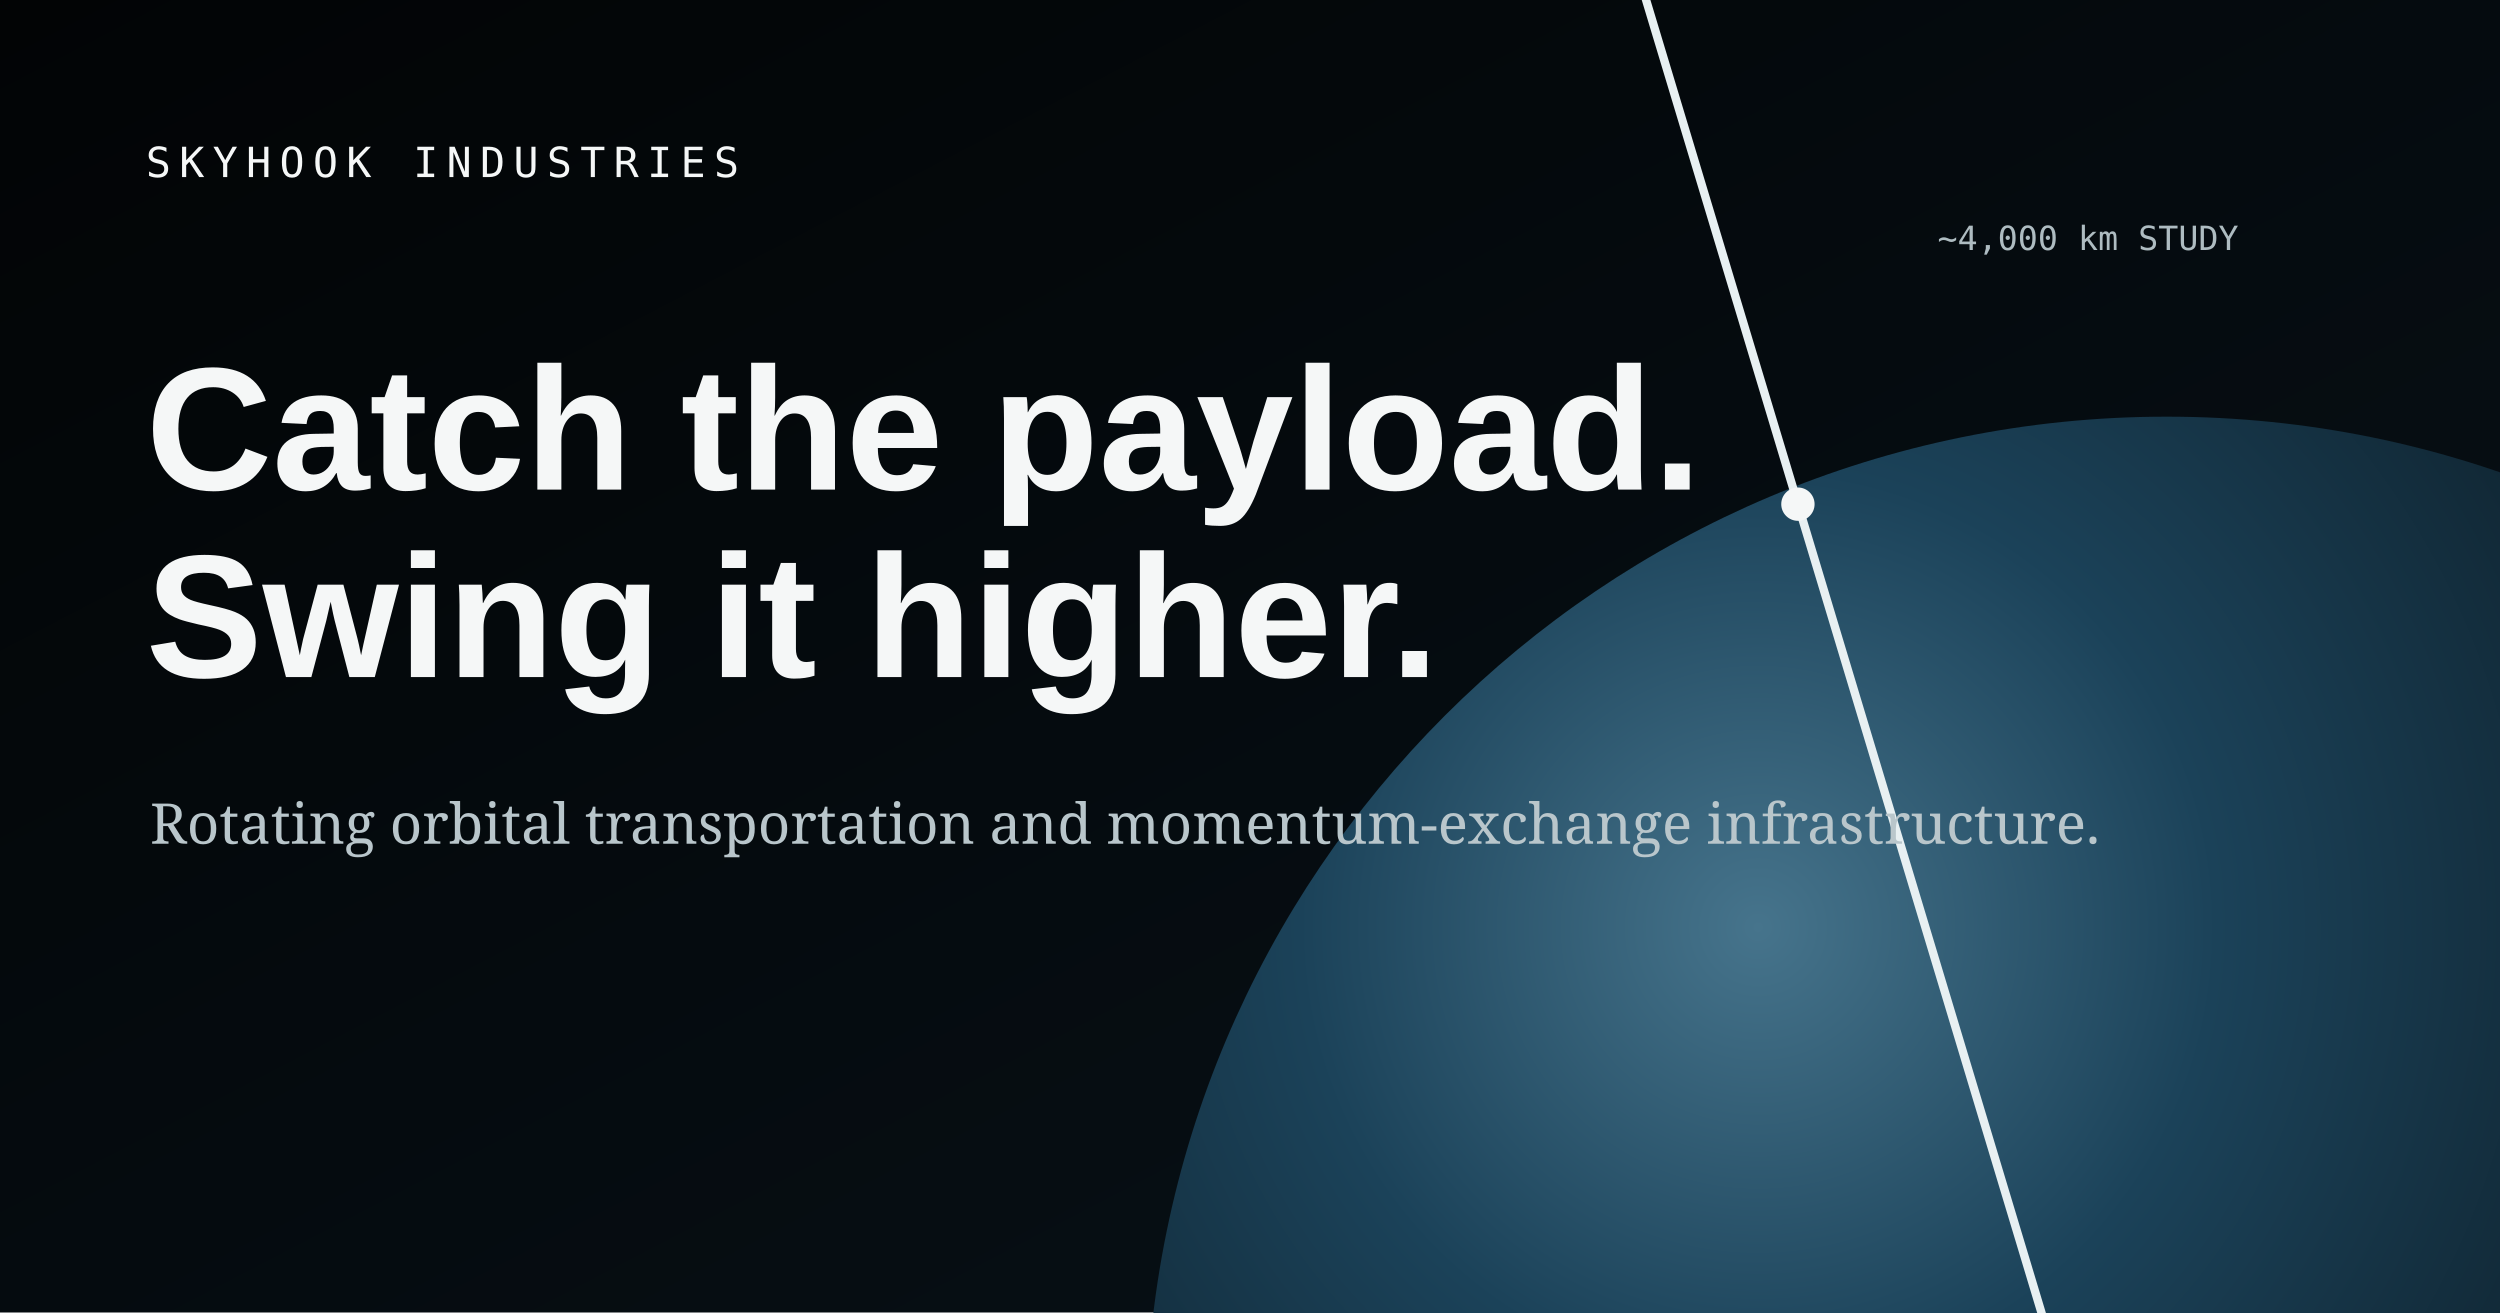
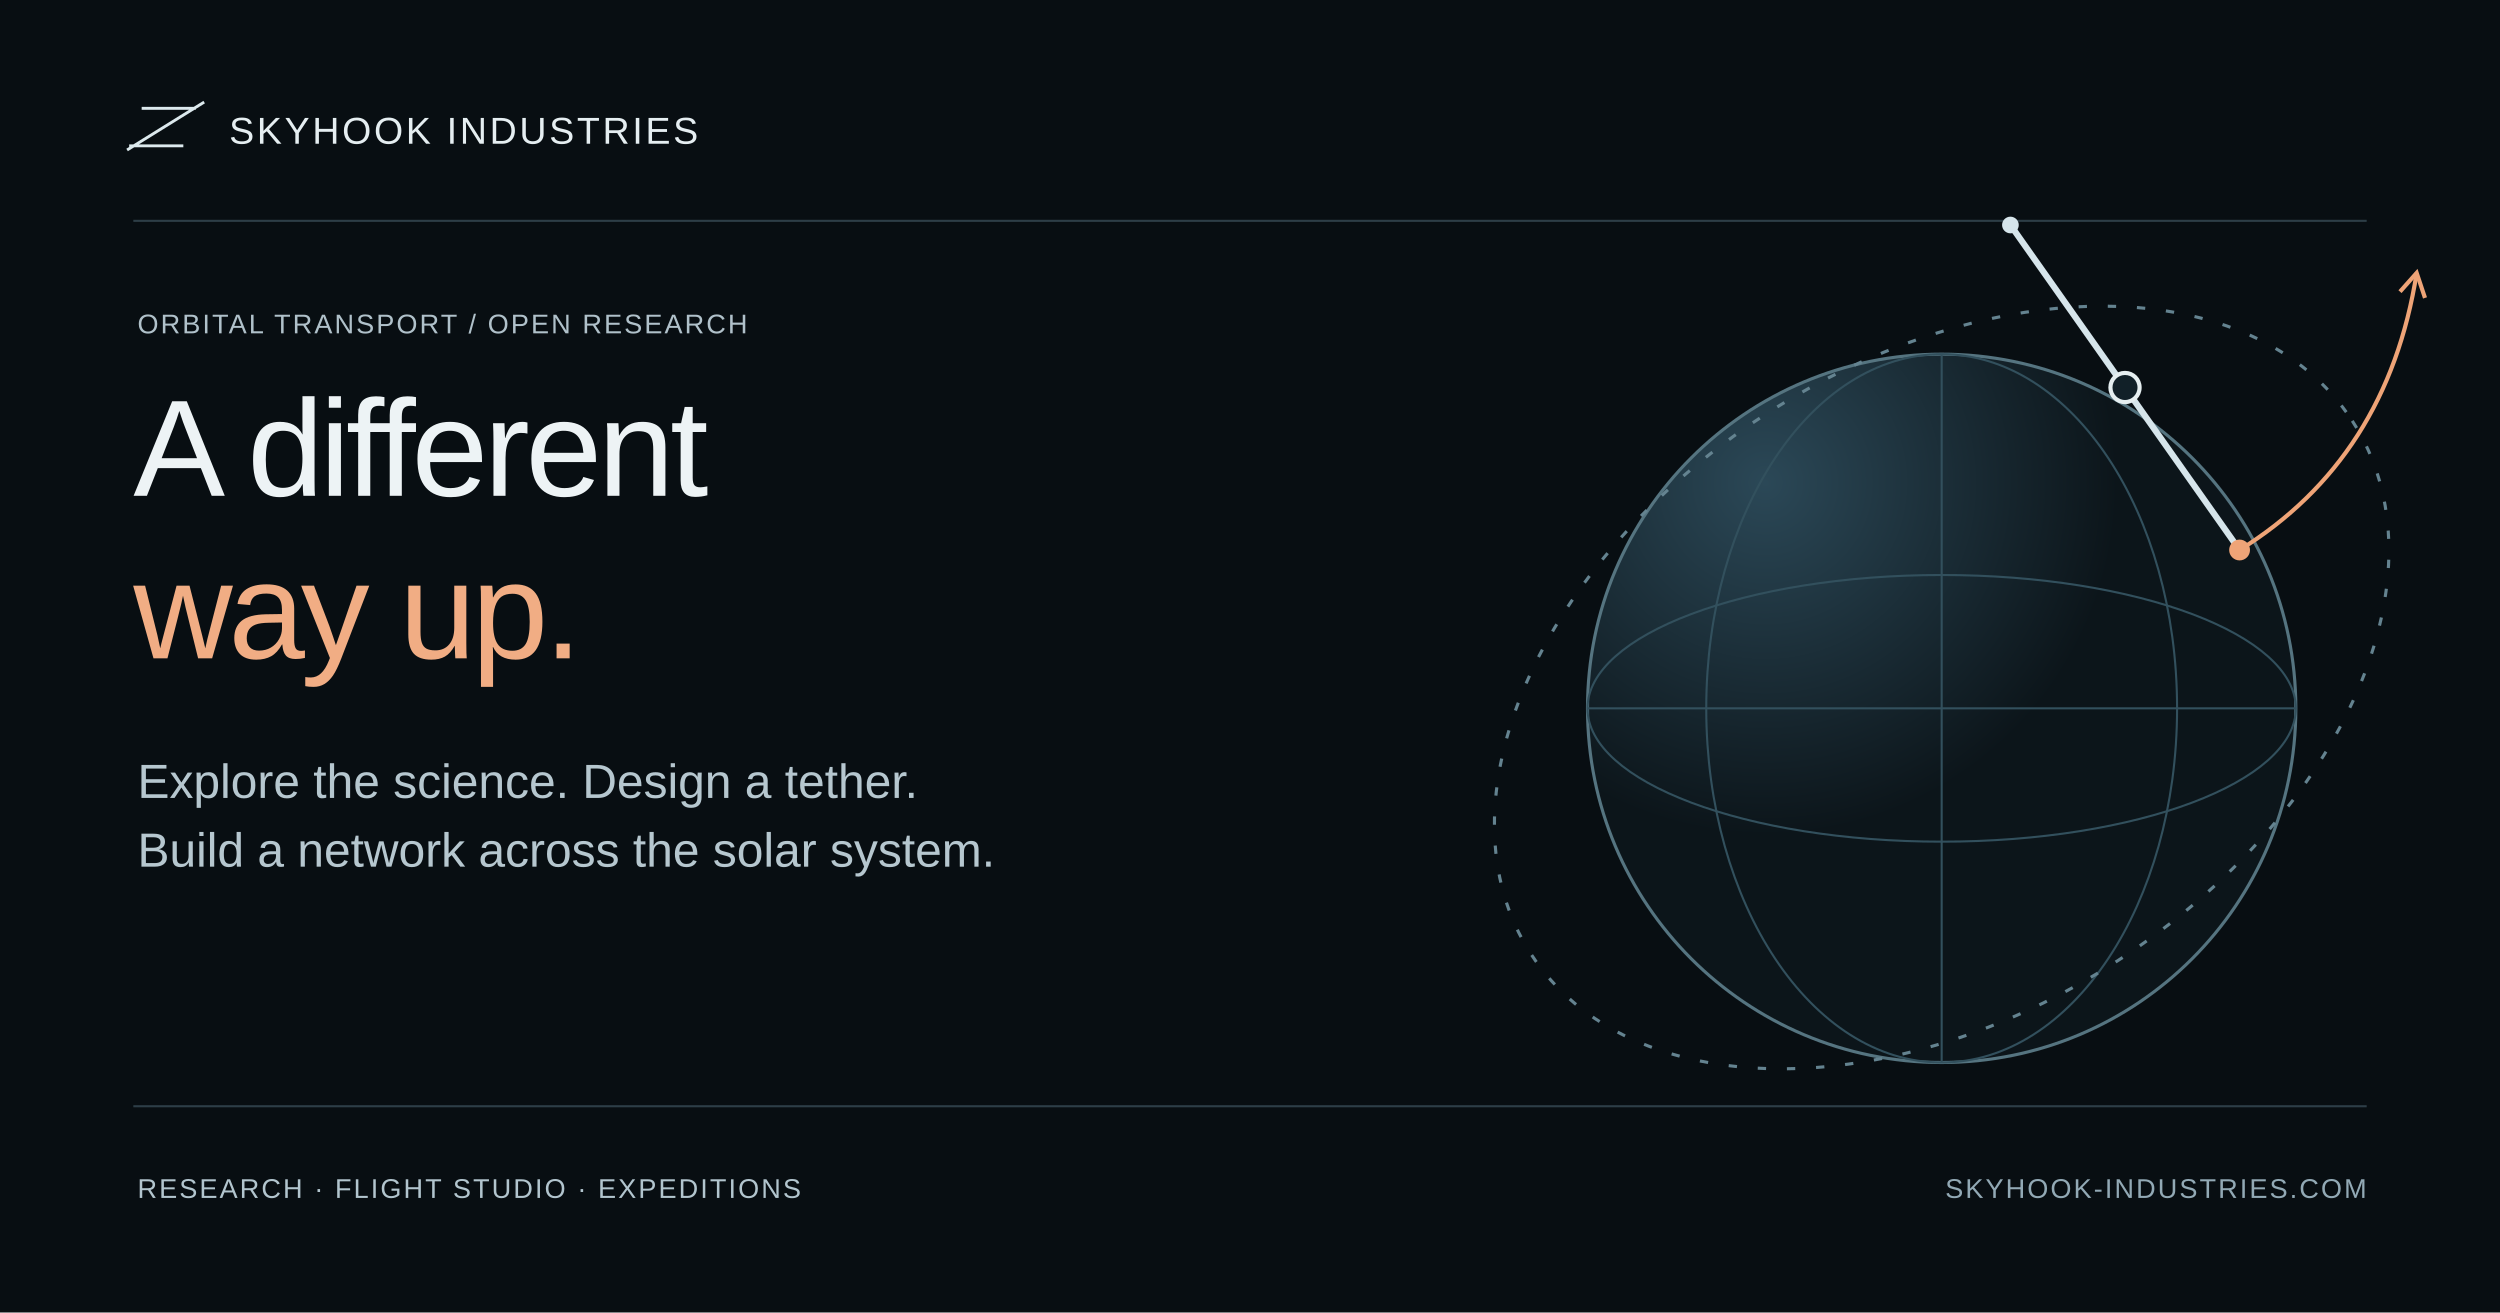
<svg xmlns="http://www.w3.org/2000/svg" width="1200" height="630" viewBox="0 0 1200 630">
  <defs>
-     <radialGradient id="e" cx="30%" cy="25%" r="80%">
-       <stop offset="0" stop-color="#46748c" />
-       <stop offset=".28" stop-color="#1b4259" />
-       <stop offset=".66" stop-color="#0c1b24" />
-       <stop offset="1" stop-color="#030608" />
+     <radialGradient id="earth" cx="25%" cy="18%">
+       <stop stop-color="#2b4857" />
+       <stop offset="1" stop-color="#0c151a" />
    </radialGradient>
-     <linearGradient id="b" x1="0" y1="0" x2="1" y2="1">
-       <stop stop-color="#020405" />
-       <stop offset="1" stop-color="#081219" />
-     </linearGradient>
+     <radialGradient id="halo">
+       <stop stop-color="#edbd80" stop-opacity=".23" />
+       <stop offset="1" stop-color="#edbd80" stop-opacity="0" />
+     </radialGradient>
  </defs>
-   <rect width="1200" height="630" fill="url(#b)" />
-   <circle cx="1040" cy="690" r="490" fill="url(#e)" />
-   <path d="M760 -100L1010 730" stroke="#e8f0f2" stroke-width="4" />
-   <circle cx="863" cy="242" r="8" fill="#f5f7f7" />
-   <g fill="#f5f7f7">
-     <text x="70" y="85" font-family="monospace" font-size="20" letter-spacing="4">SKYHOOK INDUSTRIES</text>
-     <text x="70" y="235" font-family="Arial,Helvetica,sans-serif" font-weight="700" font-size="84">Catch the payload.</text>
-     <text x="70" y="325" font-family="Arial,Helvetica,sans-serif" font-weight="700" font-size="84">Swing it higher.</text>
+   <style>text{font-family:Arial,sans-serif}.label{font-size:13px;letter-spacing:1px}</style>
+   <rect width="1200" height="630" fill="#080e12" />
+   <path d="M64 106H1136M64 531H1136" stroke="#2d3e47" />
+   <g stroke="#dce9ed" fill="none" stroke-width="1.4">
+     <path d="M68 52H94M62 70H88M61 72 98 49" />
  </g>
-   <text x="72" y="405" fill="#b9c6cb" font-family="Georgia,serif" font-size="27">Rotating orbital transportation and momentum-exchange infrastructure.</text>
-   <text x="930" y="120" fill="#aebcc1" font-family="monospace" font-size="16">~4,000 km STUDY</text>
+   <text x="110" y="69" fill="#e5eef1" font-size="18" letter-spacing="1.3">SKYHOOK INDUSTRIES</text>
+   <text x="66" y="160" fill="#b0c1ca" class="label">ORBITAL TRANSPORT / OPEN RESEARCH</text>
+   <g font-size="66" letter-spacing="-2">
+     <text x="64" y="238" fill="#edf3f5">A different</text>
+     <text x="64" y="316" fill="#f1ad84">way up.</text>
+   </g>
+   <g fill="#b6c7cf" font-size="23">
+     <text x="66" y="383">Explore the science. Design a tether.</text>
+     <text x="66" y="416">Build a network across the solar system.</text>
+   </g>
+   <circle cx="932" cy="340" r="170" fill="url(#earth)" stroke="#557480" stroke-width="1.5" />
+   <ellipse cx="932" cy="340" rx="113" ry="170" fill="none" stroke="#32505d" />
+   <ellipse cx="932" cy="340" rx="170" ry="64" fill="none" stroke="#32505d" />
+   <path d="M762 340H1102M932 170V510" fill="none" stroke="#32505d" />
+   <ellipse cx="932" cy="330" rx="235" ry="156" transform="rotate(-33 932 330)" fill="none" stroke="#648390" stroke-width="1.5" stroke-dasharray="4 10" />
+   <path d="M965 108 1075 264" stroke="#d6e5eb" stroke-width="3" />
+   <circle cx="1020" cy="186" r="7" fill="#112028" stroke="#e5eef0" stroke-width="2" />
+   <circle cx="965" cy="108" r="4" fill="#d6e5eb" />
+   <circle cx="1075" cy="264" r="5" fill="#efa477" />
+   <path d="M1075 264 Q1146 220 1160 131" fill="none" stroke="#efa477" stroke-width="2" />
+   <path d="m1152 140 8-9 4 12" fill="none" stroke="#efa477" stroke-width="2" />
+   <text x="66" y="575" fill="#b2c5ce" class="label">RESEARCH · FLIGHT STUDIO · EXPEDITIONS</text>
+   <text x="1136" y="575" text-anchor="end" fill="#92a9b5" class="label">SKYHOOK-INDUSTRIES.COM</text>
</svg>
